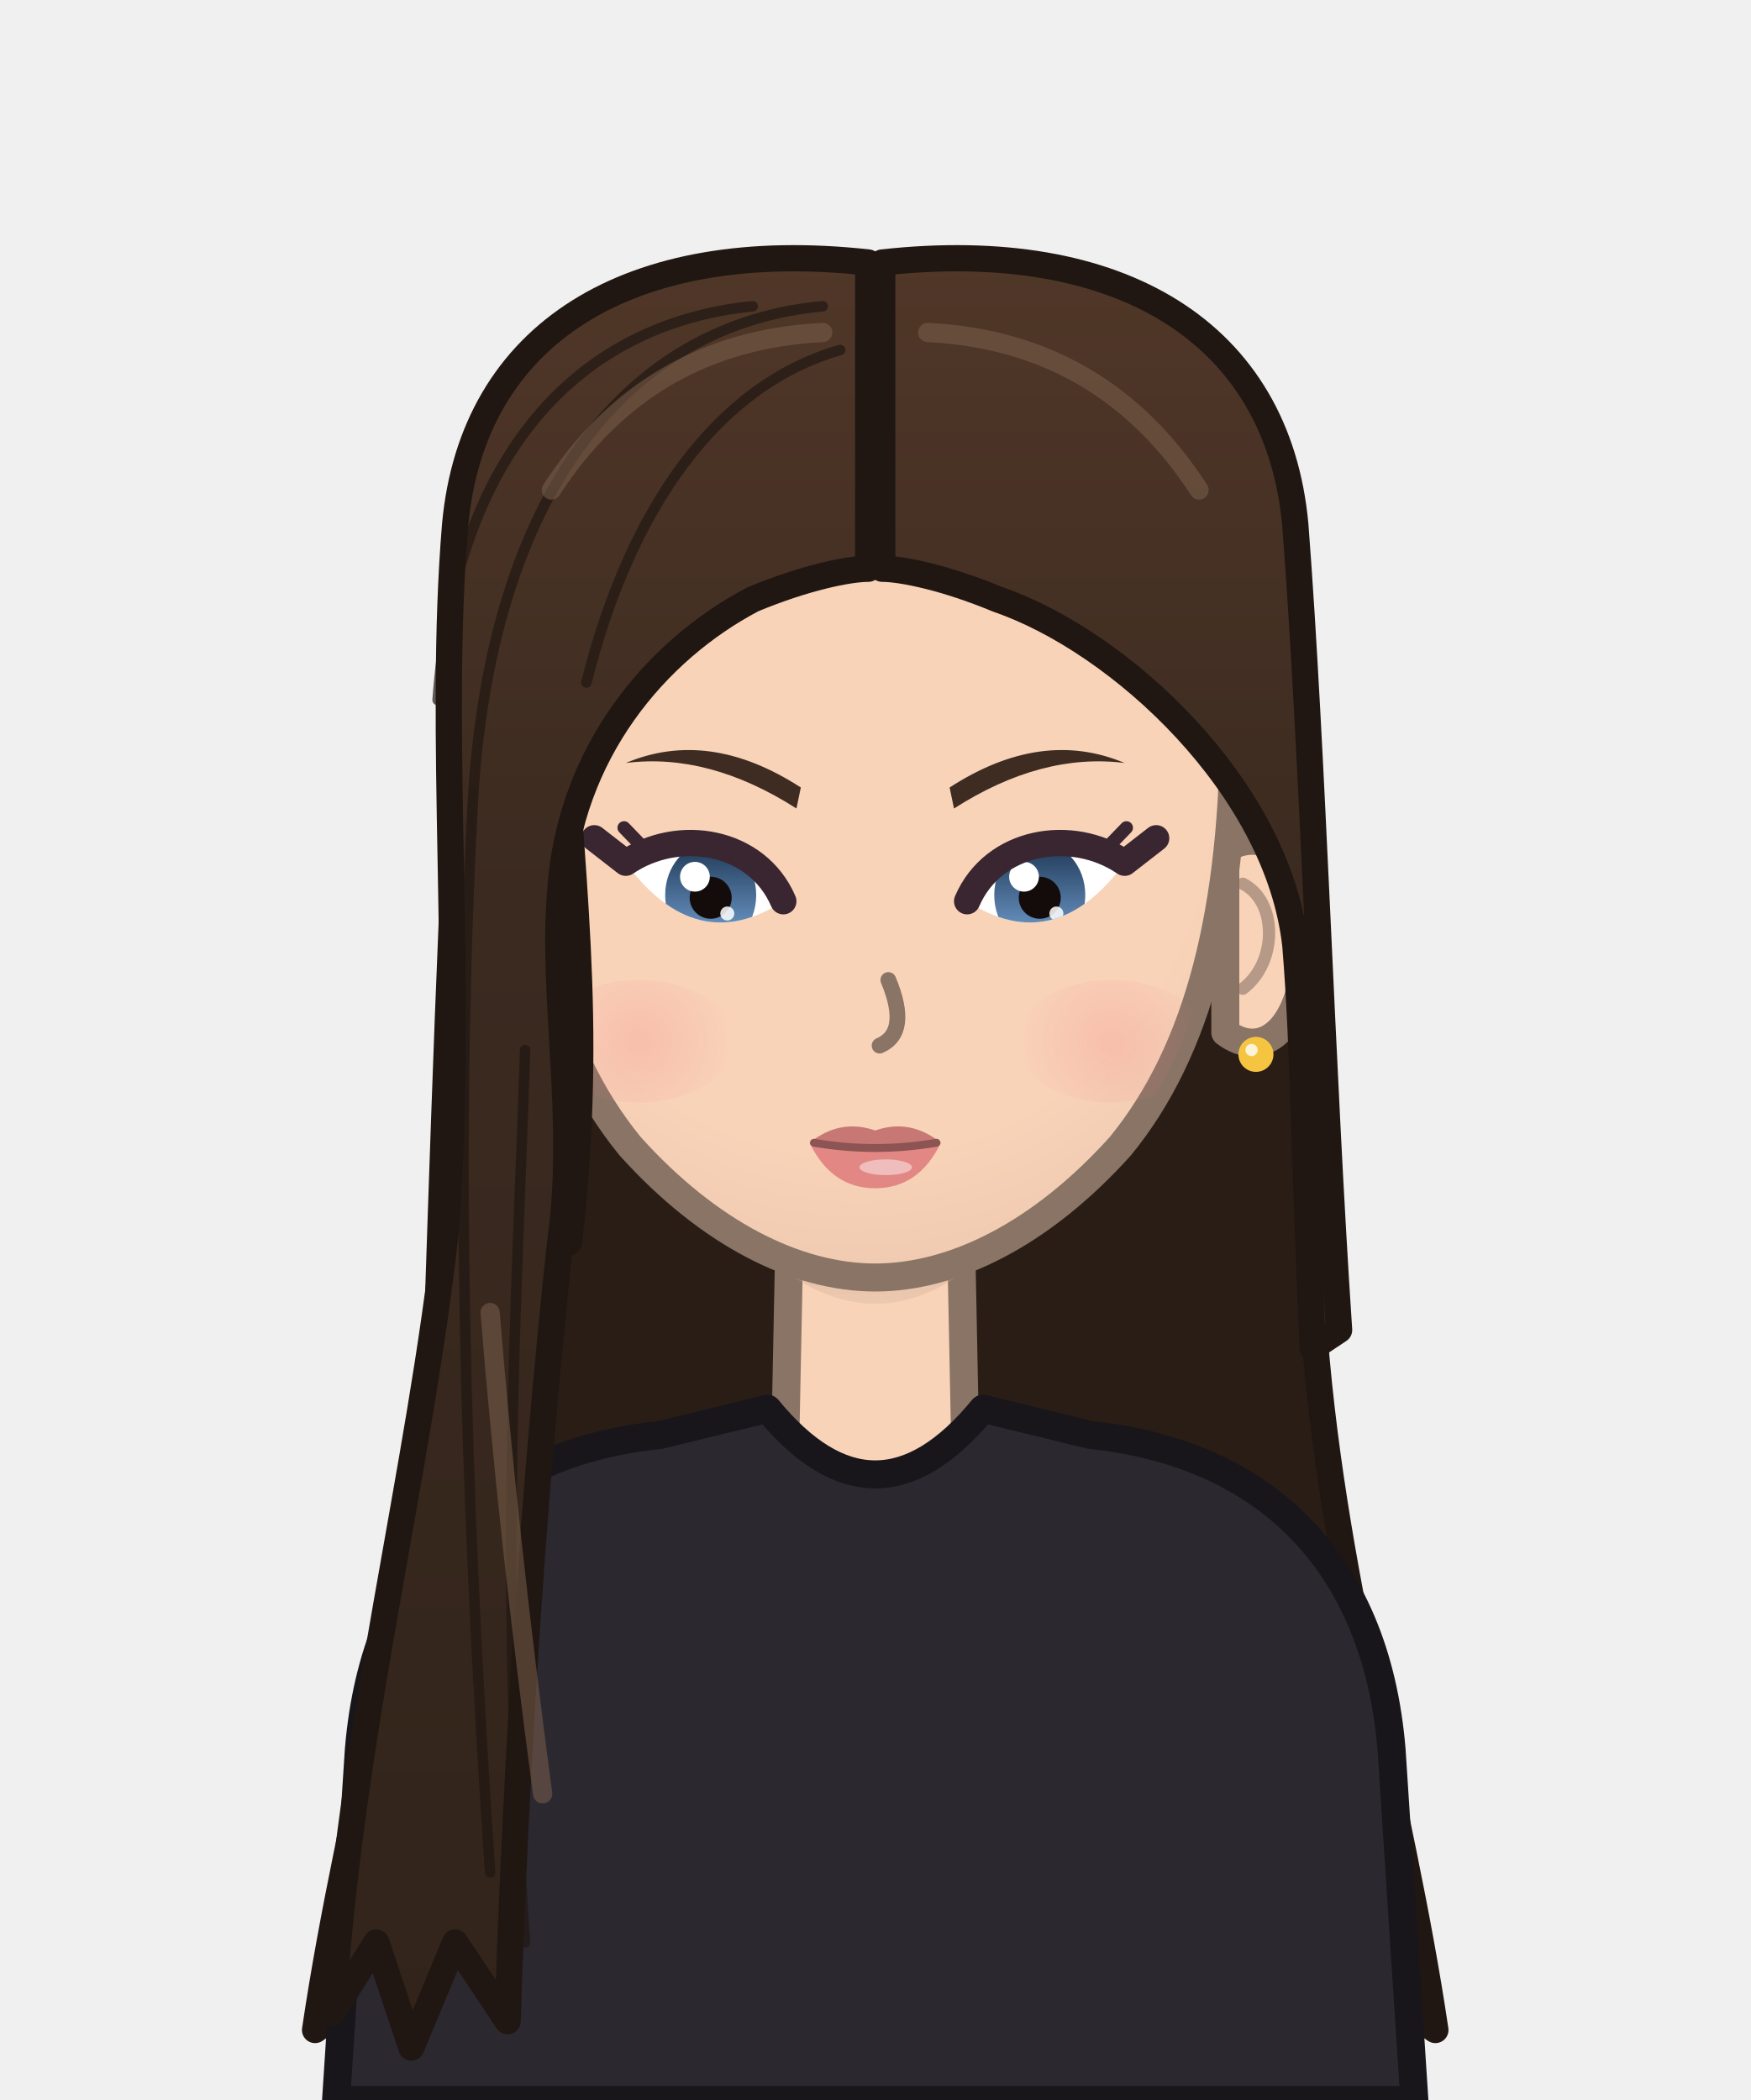
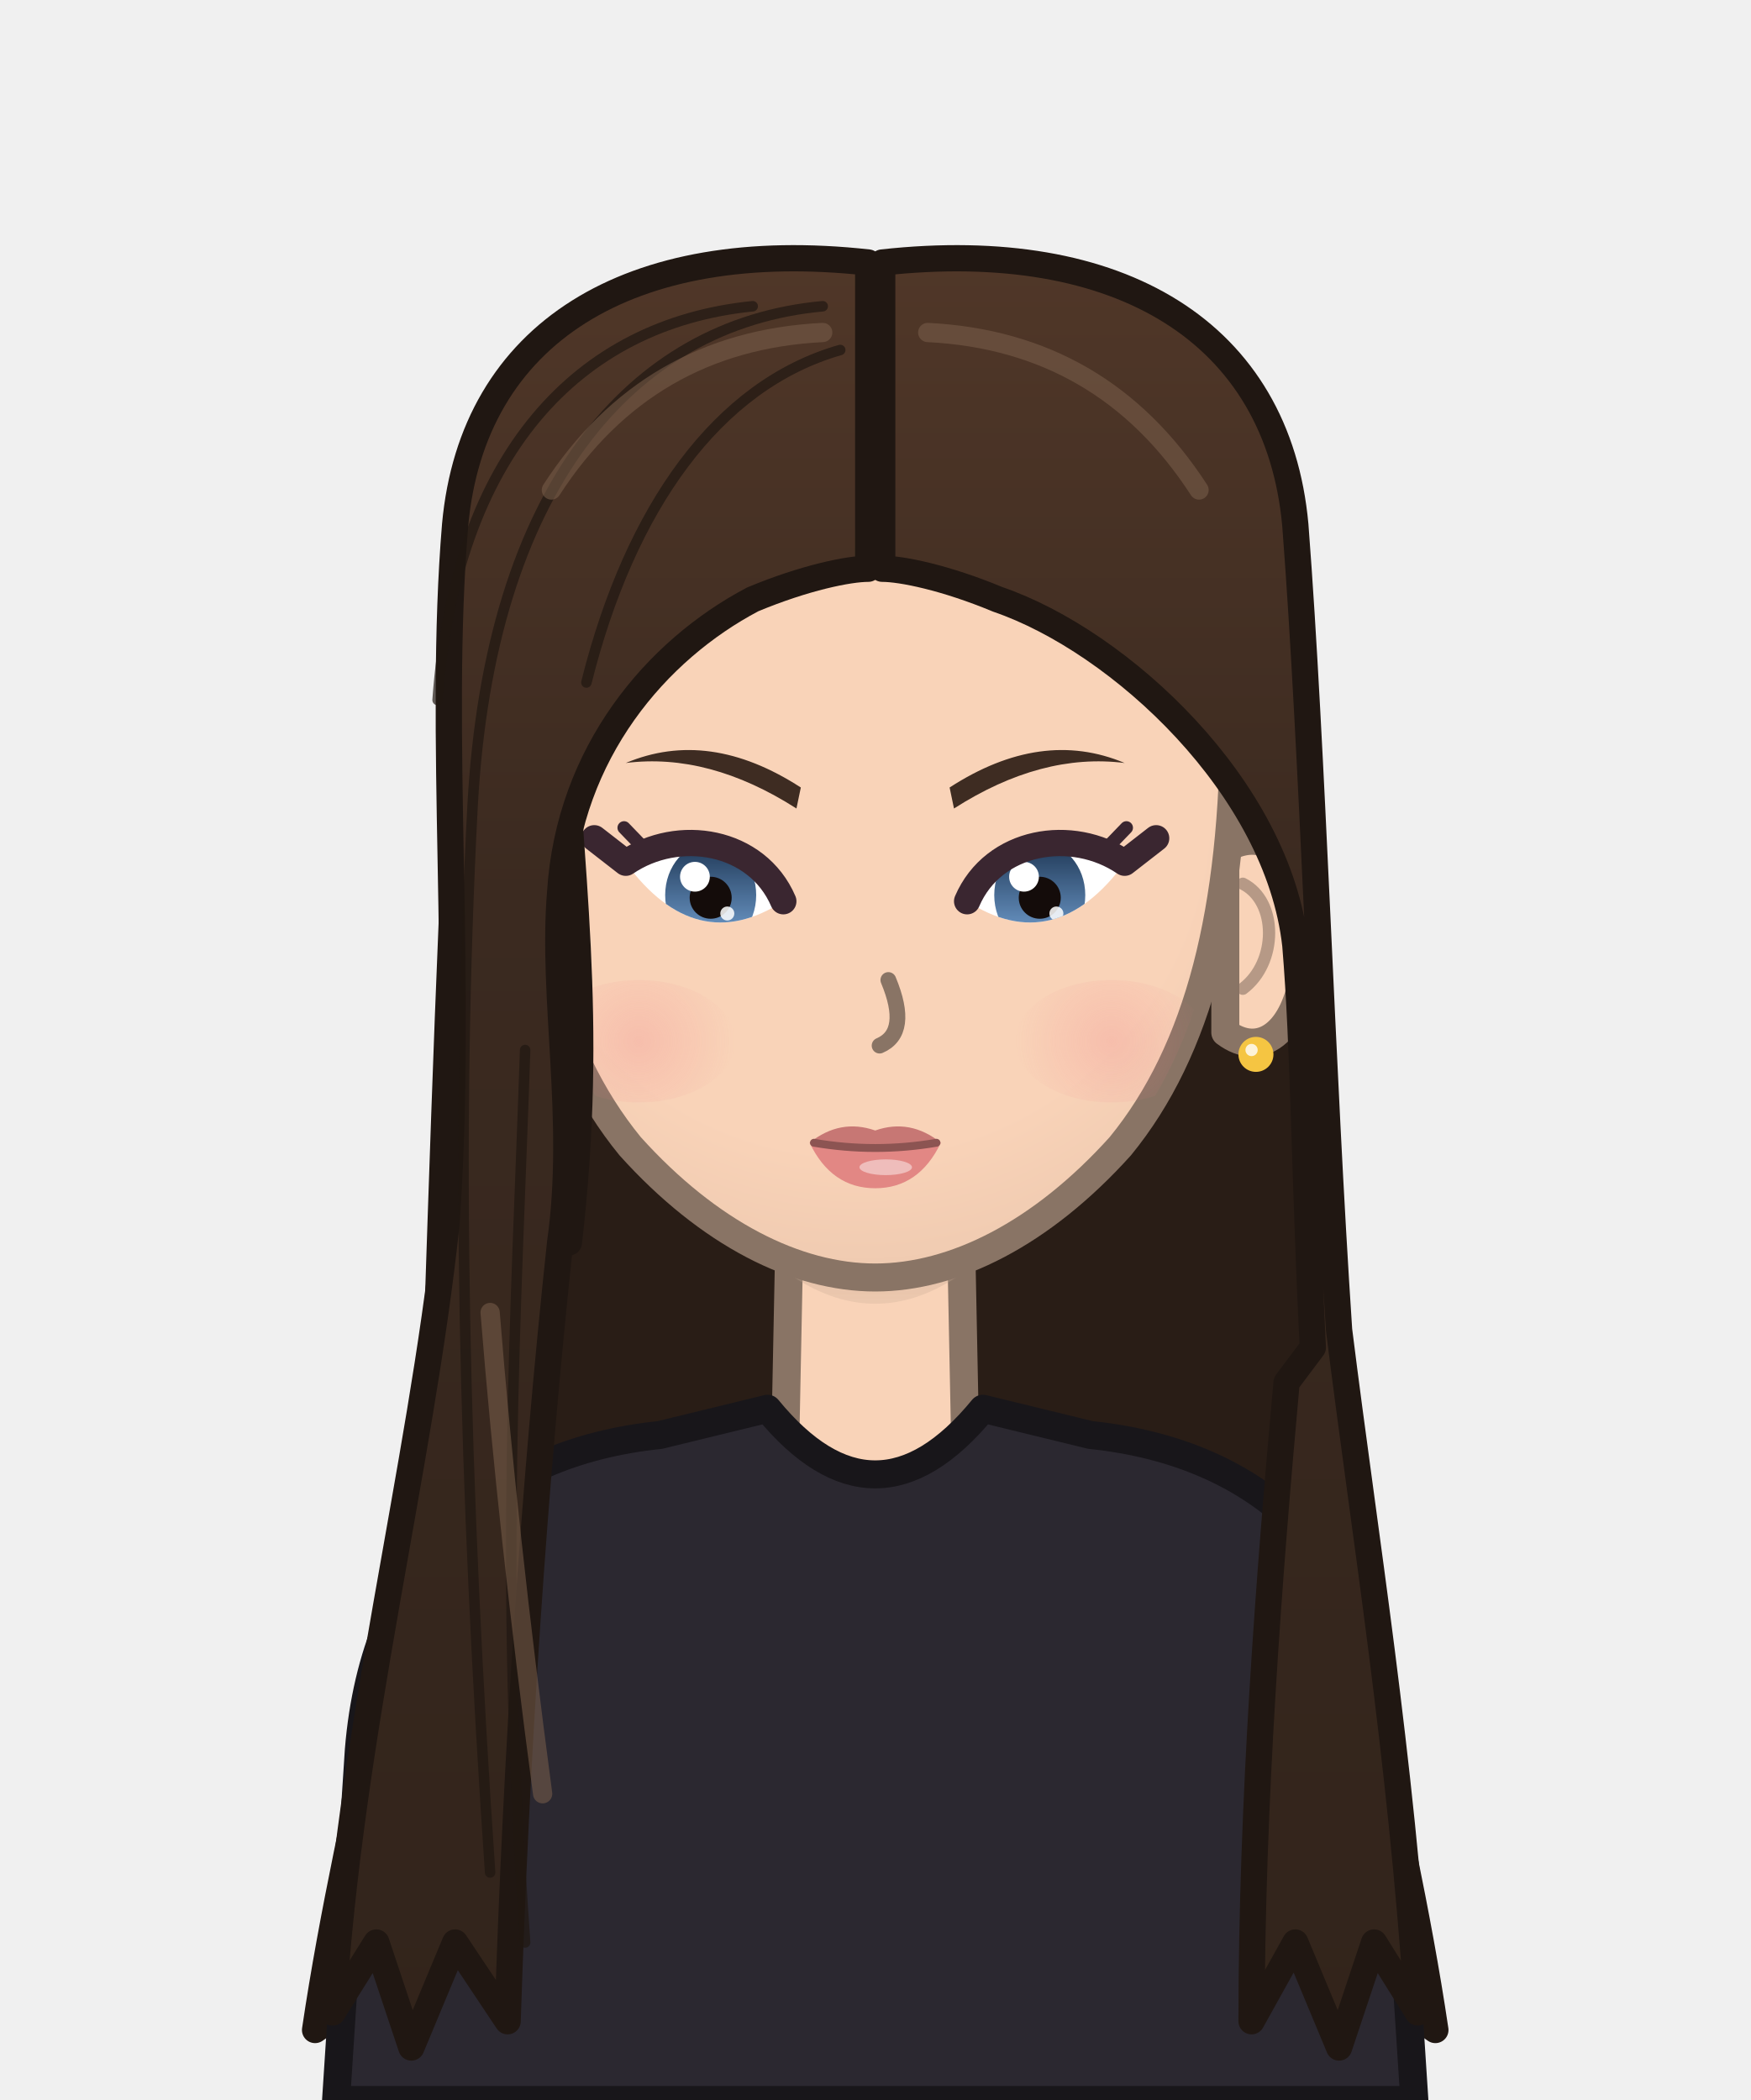
<svg xmlns="http://www.w3.org/2000/svg" viewBox="0 0 200 240" width="200" height="240">
  <defs>
    <linearGradient id="haarLang" gradientUnits="userSpaceOnUse" x1="0" y1="30" x2="0" y2="236">
      <stop offset="0" stop-color="#503728" stop-opacity="1" />
      <stop offset="0.35" stop-color="#3B2A20" stop-opacity="1" />
      <stop offset="1" stop-color="#32241B" stop-opacity="1" />
    </linearGradient>
    <clipPath id="halsClip">
      <path d="M90.5,126 L89.5,176 L110.5,176 L109.5,126 Z" />
    </clipPath>
    <linearGradient id="halsS" gradientUnits="userSpaceOnUse" x1="0" y1="132" x2="0" y2="156">
      <stop offset="0" stop-color="#C2A590" stop-opacity="0.8" />
      <stop offset="1" stop-color="#C2A590" stop-opacity="0" />
    </linearGradient>
    <radialGradient id="hautAn" gradientUnits="userSpaceOnUse" cx="98" cy="92" r="64">
      <stop offset="0.62" stop-color="#F9D3B8" stop-opacity="1" />
      <stop offset="1" stop-color="#E8C4AB" stop-opacity="1" />
    </radialGradient>
    <clipPath id="gesichtClip">
      <path d="M100,34 C123,34 141,50 141,82 C141,104 137,120 128,131 C119,141 109,146 100,146 C91,146 81,141 72,131 C63,120 59,104 59,82 C59,50 77,34 100,34 Z" />
    </clipPath>
    <radialGradient id="w-1" gradientUnits="userSpaceOnUse" cx="73" cy="119" r="11">
      <stop offset="0" stop-color="#F07C86" stop-opacity="0.24" />
      <stop offset="1" stop-color="#F07C86" stop-opacity="0" />
    </radialGradient>
    <radialGradient id="w1" gradientUnits="userSpaceOnUse" cx="127" cy="119" r="11">
      <stop offset="0" stop-color="#F07C86" stop-opacity="0.24" />
      <stop offset="1" stop-color="#F07C86" stop-opacity="0" />
    </radialGradient>
    <clipPath id="augeAn-1">
      <path d="M89.5,103 C86.5,96 77.5,94.5 71.5,98.6 Q79.5,109.5 89.5,103 Z" />
    </clipPath>
    <linearGradient id="augeAn-1i" gradientUnits="userSpaceOnUse" x1="0" y1="96" x2="0" y2="108">
      <stop offset="0" stop-color="#1C3451" stop-opacity="1" />
      <stop offset="1" stop-color="#74A2D4" stop-opacity="1" />
    </linearGradient>
    <clipPath id="augeAns-1">
      <path d="M89.5,103 C86.5,96 77.5,94.5 71.5,98.6 Q79.5,109.5 89.5,103 Z" />
    </clipPath>
    <clipPath id="augeAn1">
      <path d="M110.5,103 C113.5,96 122.5,94.5 128.5,98.6 Q120.5,109.5 110.5,103 Z" />
    </clipPath>
    <linearGradient id="augeAn1i" gradientUnits="userSpaceOnUse" x1="0" y1="96" x2="0" y2="108">
      <stop offset="0" stop-color="#1C3451" stop-opacity="1" />
      <stop offset="1" stop-color="#74A2D4" stop-opacity="1" />
    </linearGradient>
    <clipPath id="augeAns1">
      <path d="M110.5,103 C113.5,96 122.5,94.5 128.5,98.6 Q120.5,109.5 110.5,103 Z" />
    </clipPath>
  </defs>
  <g id="hair-back">
    <path d="M100,31 C76,31 56,40 54,62 C52,90 51,120 50,150 C48,180 40,205 36,232 L46,225 L53,236 L62,228 L74,234 L100,230 L126,234 L138,228 L147,236 L154,225 L164,232 C160,205 152,180 150,150 C149,120 148,90 146,62 C144,40 124,31 100,31 Z" fill="#291D16" stroke="#201712" stroke-width="3" stroke-linecap="round" stroke-linejoin="round" />
  </g>
  <g id="neck">
    <path d="M90.5,126 L89.5,176 L110.5,176 L109.5,126 Z" fill="#F9D3B8" stroke="#897465" stroke-width="3.2" stroke-linecap="round" stroke-linejoin="round" />
    <g clip-path="url(#halsClip)">
      <path d="M84,126 L116,126 L116,140 Q100,158 84,140 Z" fill="url(#halsS)" />
    </g>
  </g>
  <g id="torso-hint">
    <path d="M38.4,240 L41,200 C42.8,178 56,166 75.4,164 L87.7,161 Q100,176 112.3,161 L124.6,164 C144,166 157.2,178 159,200 L161.6,240 Z" fill="#2B2830" stroke="#18161A" stroke-width="3.2" stroke-linecap="round" stroke-linejoin="round" />
  </g>
  <g id="ears">
    <path d="M140,97 C147,93 151,103 149,111 C148,118 144,121 140,118 Z" fill="#F9D3B8" stroke="#897465" stroke-width="3.2" stroke-linecap="round" stroke-linejoin="round" />
    <path d="M142,101 C146,103 146,110 142,113" fill="none" stroke="#897465" stroke-width="1.4" stroke-linecap="round" stroke-linejoin="round" stroke-opacity="0.6" />
    <circle cx="143.5" cy="120.5" r="2" fill="#F5C542" />
    <circle cx="143" cy="120" r="0.7" fill="#FFFFFF" fill-opacity="0.8" />
  </g>
  <g id="face-shape">
    <path d="M100,34 C123,34 141,50 141,82 C141,104 137,120 128,131 C119,141 109,146 100,146 C91,146 81,141 72,131 C63,120 59,104 59,82 C59,50 77,34 100,34 Z" fill="url(#hautAn)" stroke="#897465" stroke-width="3.2" stroke-linejoin="round" />
  </g>
  <g id="shading">
    <g clip-path="url(#gesichtClip)">
      <ellipse cx="73" cy="119" rx="11" ry="7" fill="url(#w-1)" />
      <ellipse cx="127" cy="119" rx="11" ry="7" fill="url(#w1)" />
    </g>
  </g>
  <g id="jaw">

</g>
  <g id="eyes">
    <path d="M89.5,103 C86.5,96 77.5,94.5 71.5,98.6 Q79.5,109.5 89.5,103 Z" fill="#FFFFFF" />
    <g clip-path="url(#augeAn-1)">
      <ellipse cx="81.2" cy="102.3" rx="5.2" ry="6" fill="url(#augeAn-1i)" />
      <circle cx="81.2" cy="102.6" r="2.4" fill="#140C0A" />
      <circle cx="79.4" cy="100.2" r="1.7" fill="#FFFFFF" />
      <circle cx="83.1" cy="104.4" r="0.8" fill="#FFFFFF" fill-opacity="0.85" />
    </g>
    <path d="M89.5,103 C86.5,96 77.5,94.5 71.5,98.6 L67.9,95.8" fill="none" stroke="#3A2630" stroke-width="3" stroke-linecap="round" stroke-linejoin="round" />
    <path d="M74,97.4 L71.3,94.6" fill="none" stroke="#3A2630" stroke-width="1.5" stroke-linecap="round" stroke-linejoin="round" />
    <path d="M110.5,103 C113.5,96 122.5,94.5 128.5,98.6 Q120.5,109.5 110.5,103 Z" fill="#FFFFFF" />
    <g clip-path="url(#augeAn1)">
      <ellipse cx="118.8" cy="102.3" rx="5.2" ry="6" fill="url(#augeAn1i)" />
      <circle cx="118.8" cy="102.6" r="2.4" fill="#140C0A" />
      <circle cx="117" cy="100.2" r="1.7" fill="#FFFFFF" />
      <circle cx="120.7" cy="104.4" r="0.8" fill="#FFFFFF" fill-opacity="0.85" />
    </g>
    <path d="M110.5,103 C113.5,96 122.5,94.5 128.5,98.6 L132.1,95.8" fill="none" stroke="#3A2630" stroke-width="3" stroke-linecap="round" stroke-linejoin="round" />
    <path d="M126,97.4 L128.7,94.6" fill="none" stroke="#3A2630" stroke-width="1.5" stroke-linecap="round" stroke-linejoin="round" />
  </g>
  <g id="eyes-smile" display="none">
    <g clip-path="url(#augeAns-1)">
      <path d="M70,107.5 Q81.5,101 93,106.5 L93,116 L70,116 Z" fill="#F9D3B8" />
    </g>
    <path d="M73,106.5 Q81.5,102 90,106" fill="none" stroke="#A48B79" stroke-width="1.4" stroke-linecap="round" stroke-linejoin="round" stroke-opacity="0.55" />
    <g clip-path="url(#augeAns1)">
      <path d="M107,107.5 Q118.5,101 130,106.5 L130,116 L107,116 Z" fill="#F9D3B8" />
    </g>
    <path d="M110,106.5 Q118.5,102 127,106" fill="none" stroke="#A48B79" stroke-width="1.4" stroke-linecap="round" stroke-linejoin="round" stroke-opacity="0.55" />
  </g>
  <g id="brows">
    <path d="M91.5,90 Q81,83.2 71.5,87.2 Q81,86 91,92.4 Z" fill="#3E2C22" />
    <path d="M108.5,90 Q119,83.2 128.5,87.2 Q119,86 109,92.4 Z" fill="#3E2C22" />
  </g>
  <g id="nose">
    <path d="M101.5,112 Q104,118 100.5,119.5" fill="none" stroke="#897465" stroke-width="1.8" stroke-linecap="round" stroke-linejoin="round" />
  </g>
  <g id="mouth-neutral">
    <path d="M92.5,130.6 Q96,127.8 100,129.2 Q104,127.8 107.5,130.6 Q100,131.6 92.5,130.6 Z" fill="#C77774" />
    <path d="M92.5,130.6 Q100,131.6 107.5,130.6 Q105,135.8 100,135.8 Q95,135.8 92.5,130.6 Z" fill="#E28784" />
    <path d="M93,130.6 Q100,131.8 107,130.6" fill="none" stroke="#8C5452" stroke-width="0.9" stroke-linecap="round" stroke-linejoin="round" />
    <ellipse cx="101.2" cy="133.4" rx="3" ry="0.9" fill="#FFFFFF" fill-opacity="0.45" />
  </g>
  <g id="mouth-smile" display="none">
    <path d="M92,129.5 Q96,127.4 100,128.6 Q104,127.4 108,129.5 Q100,132.8 92,129.5 Z" fill="#C77774" />
    <path d="M92,129.5 Q100,132.8 108,129.5 Q105.5,135.6 100,135.6 Q94.5,135.6 92,129.5 Z" fill="#E28784" />
    <path d="M91.5,129.3 Q100,133.4 108.5,129.3" fill="none" stroke="#8C5452" stroke-width="1.3" stroke-linecap="round" stroke-linejoin="round" />
    <path d="M90.5,128 Q91,129.5 92.2,129.8" fill="none" stroke="#8C5452" stroke-width="1" stroke-linecap="round" stroke-linejoin="round" />
    <path d="M109.5,128 Q109,129.5 107.8,129.8" fill="none" stroke="#8C5452" stroke-width="1" stroke-linecap="round" stroke-linejoin="round" />
  </g>
  <g id="hair-front">
    <path d="M58.5,70 C57.5,96 62.5,118 65,142 C68,116 65,100 64,76 Z" fill="#3B2A20" stroke="#201712" stroke-width="3" stroke-linejoin="round" />
    <path d="M99.2,30 C72,27 54,38 52,60 C50,84 53,112 51,140 C48,168 40,198 38,230 L43,222 L47,234 L52,222 L58,231 C59,200 61,170 64,142 C66,128 63,114 64,102 C65,86 75,74.3 86,68.5 C92,66 97,65 99.2,65 Z" fill="url(#haarLang)" stroke="#201712" stroke-width="3" stroke-linejoin="round" />
-     <path d="M100.8,30 C128,27 146,38 148,60 C150,86 151,122 153,152 L150,154 C149,134 149,120 148,108 C146,90 128,73.3 114,68.5 C108,66 103,65 100.8,65 Z" fill="url(#haarLang)" stroke="#201712" stroke-width="3" stroke-linejoin="round" />
+     <path d="M100.8,30 C128,27 146,38 148,60 C150,86 151,122 153,152 C156,176 160,200 162,230 L157,222 L153,234 L148,222 L143,231 C143,206 145,180 147,158 L150,154 C149,134 149,120 148,108 C146,90 128,73.3 114,68.5 C108,66 103,65 100.8,65 Z" fill="url(#haarLang)" stroke="#201712" stroke-width="3" stroke-linejoin="round" />
    <path d="M94,35 C72,37 56,56 54,92 C52,130 53,170 56,214" fill="none" stroke="#201712" stroke-width="1.2" stroke-linecap="round" stroke-linejoin="round" stroke-opacity="0.7" />
    <path d="M86,35 C66,37 52,52 50,80" fill="none" stroke="#201712" stroke-width="1.2" stroke-linecap="round" stroke-linejoin="round" stroke-opacity="0.7" />
    <path d="M60,120 C59,150 57,180 60,222" fill="none" stroke="#201712" stroke-width="1.2" stroke-linecap="round" stroke-linejoin="round" stroke-opacity="0.7" />
    <path d="M96,40 C82,44 72,58 67,78" fill="none" stroke="#201712" stroke-width="1.2" stroke-linecap="round" stroke-linejoin="round" stroke-opacity="0.7" />
    <path d="M94,38 Q74,39 63,56" fill="none" stroke="#7B5F4B" stroke-width="2.2" stroke-linecap="round" stroke-linejoin="round" stroke-opacity="0.55" />
    <path d="M106,38 Q126,39 137,56" fill="none" stroke="#7B5F4B" stroke-width="2.2" stroke-linecap="round" stroke-linejoin="round" stroke-opacity="0.55" />
    <path d="M56,150 Q58,175 62,205" fill="none" stroke="#7B5F4B" stroke-width="2.2" stroke-linecap="round" stroke-linejoin="round" stroke-opacity="0.55" />
  </g>
</svg>
